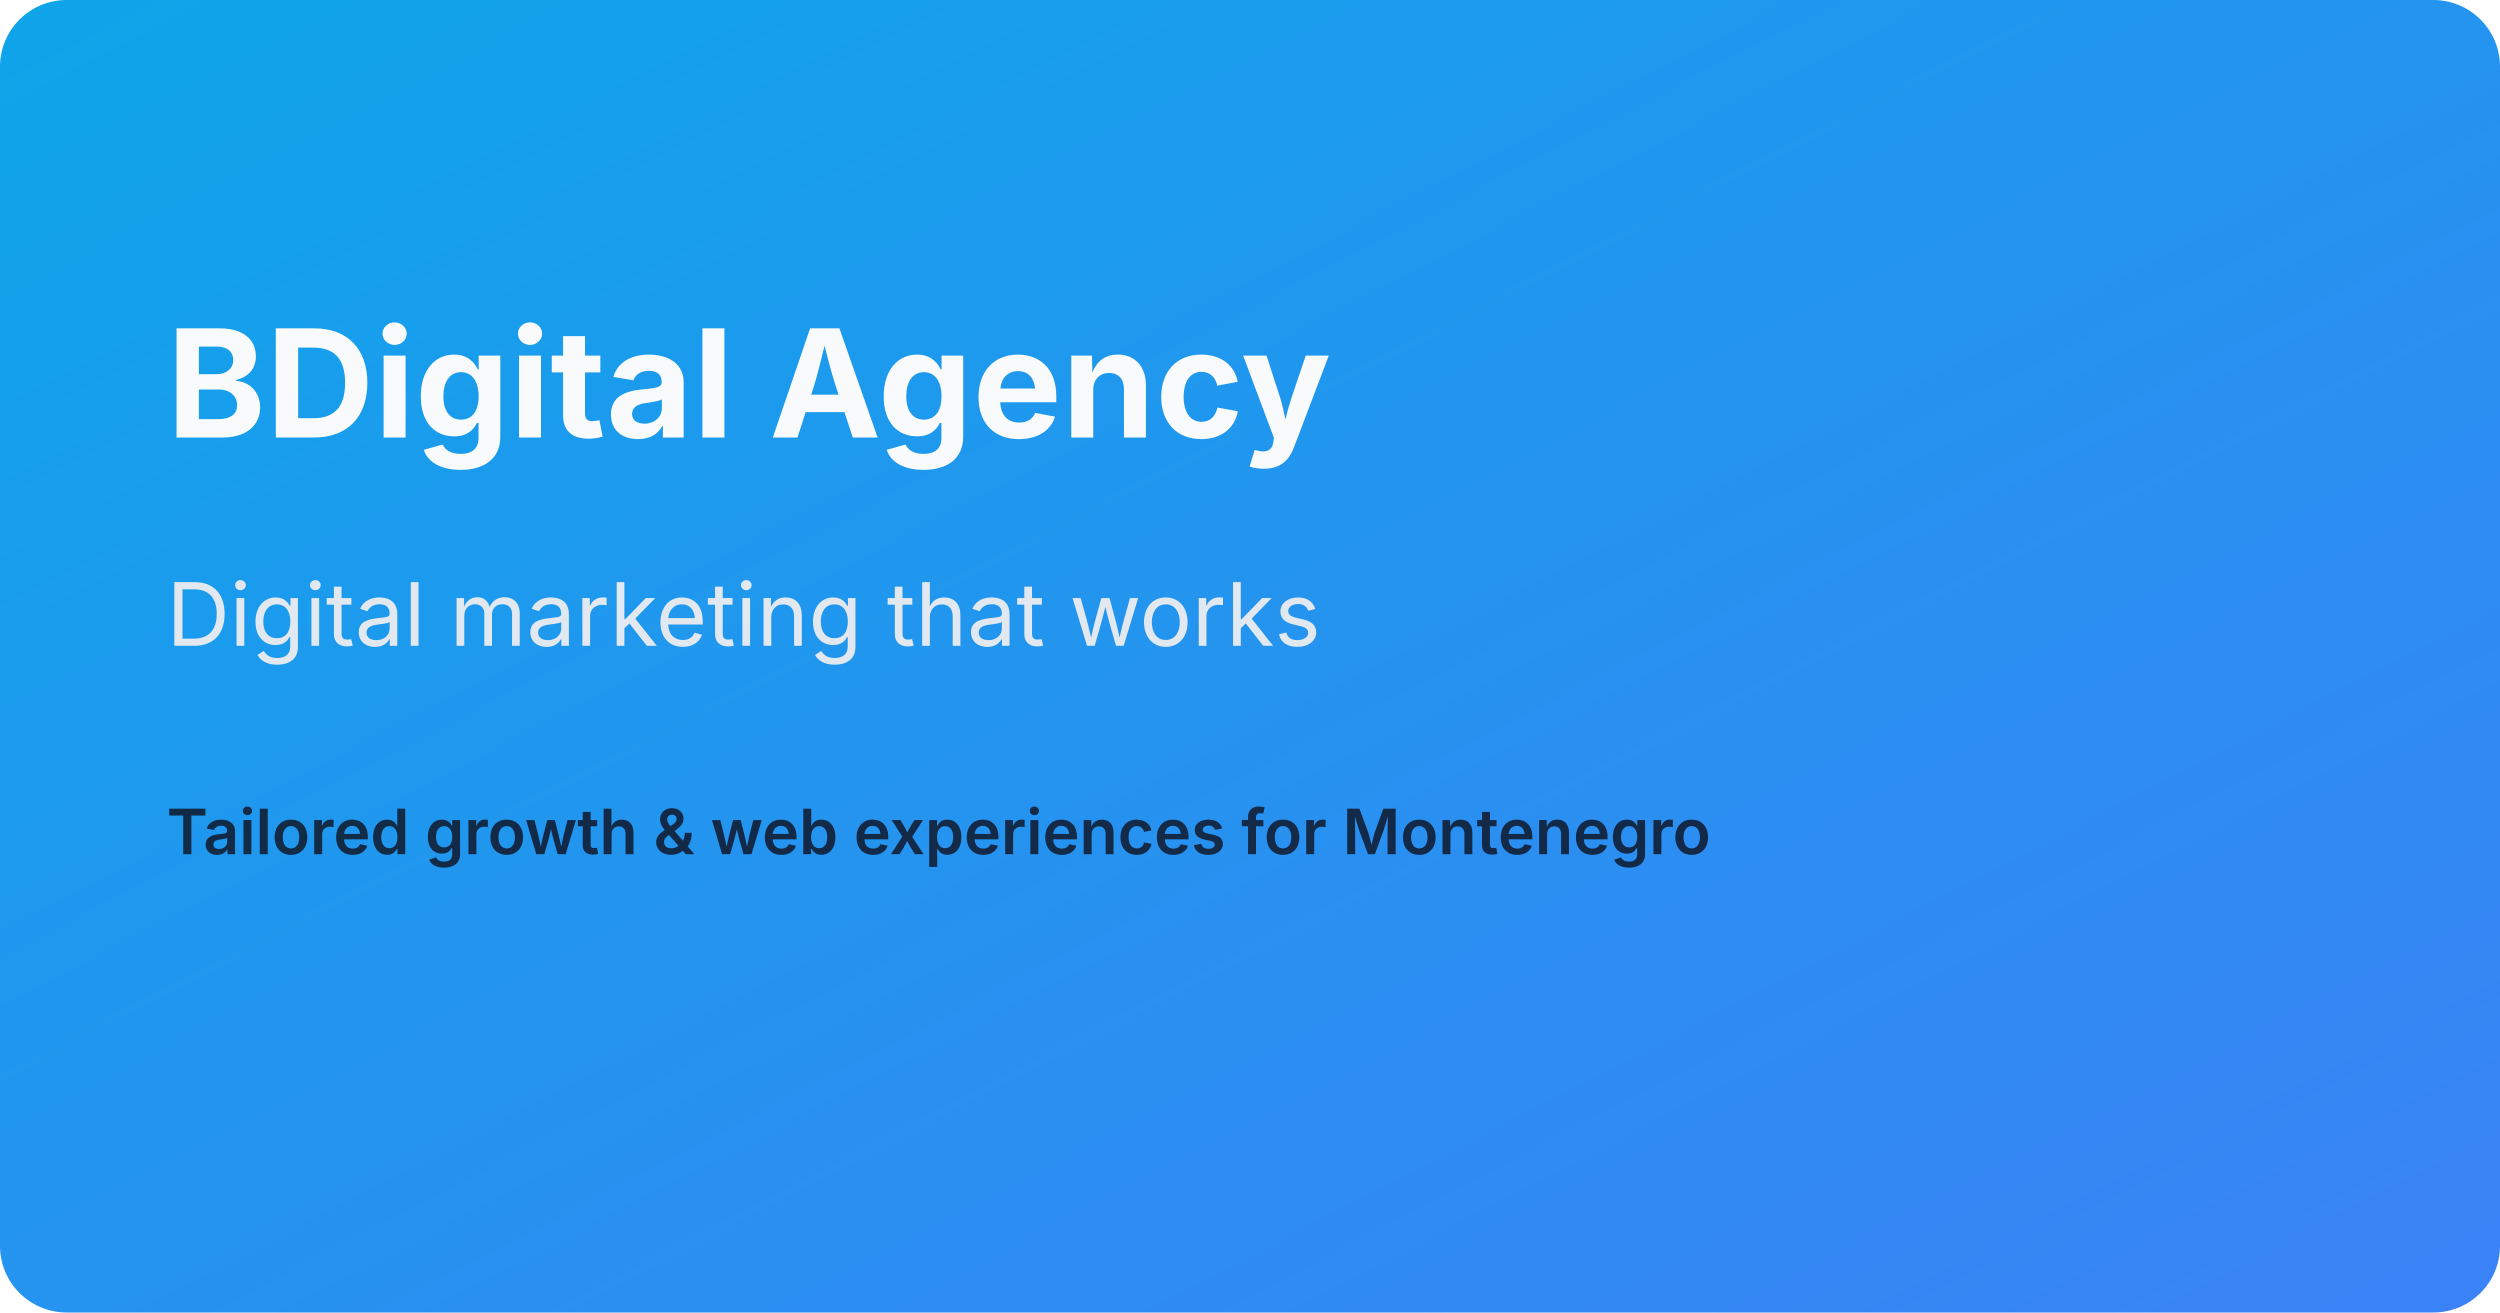
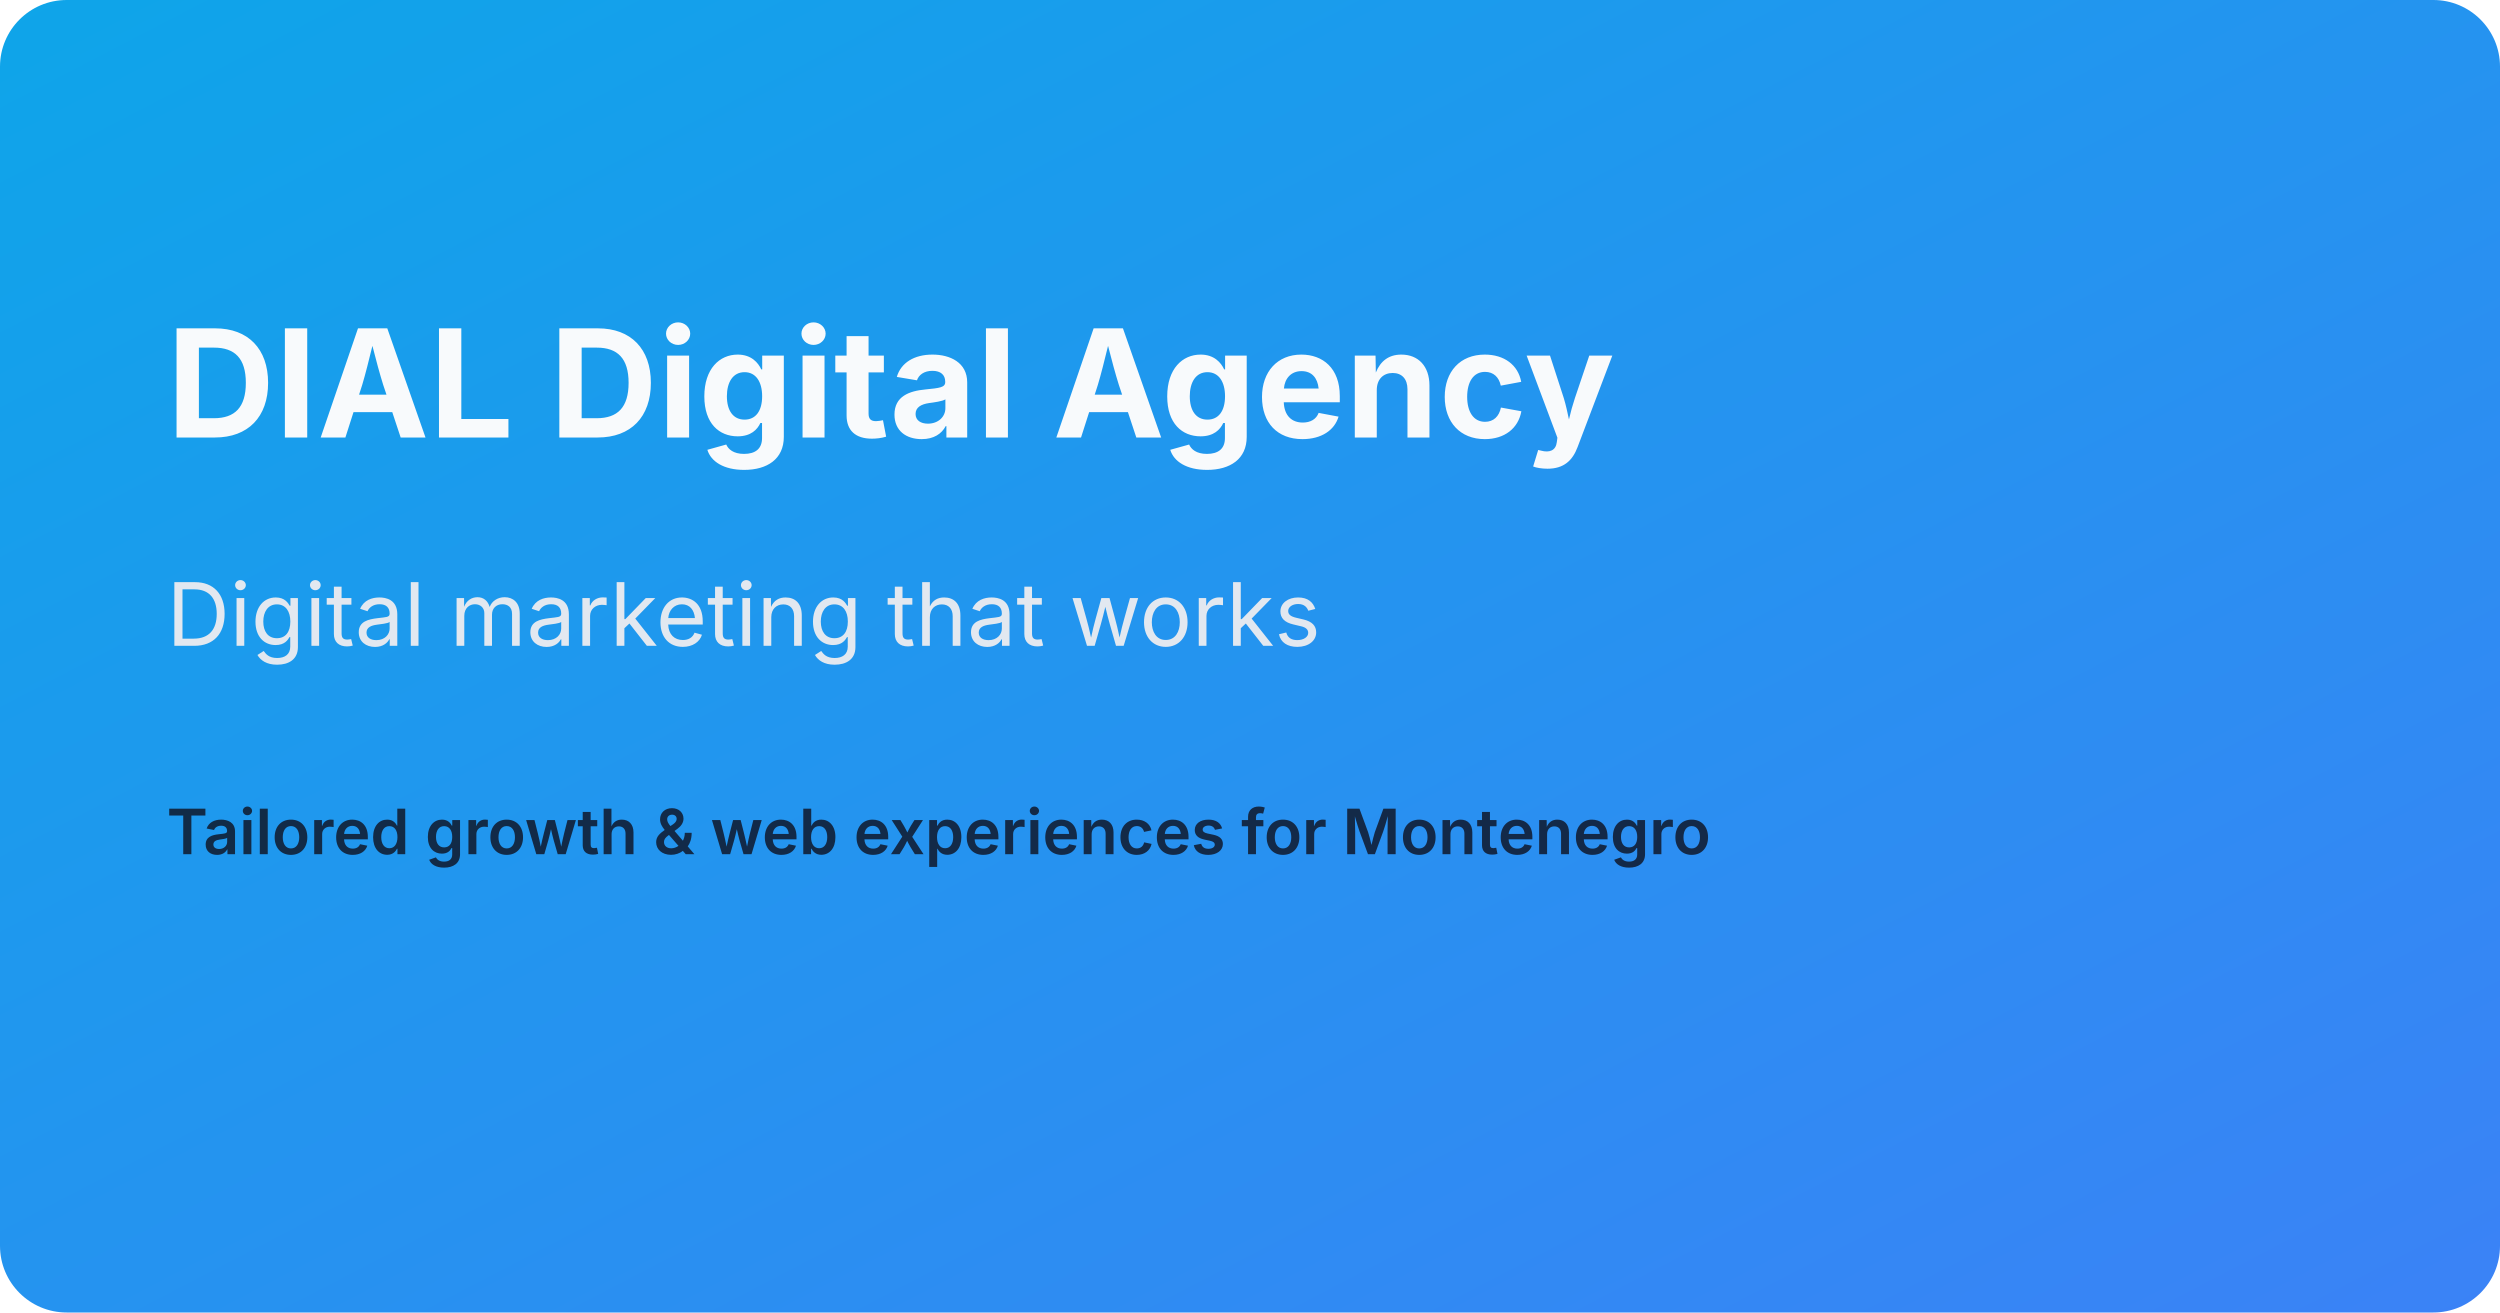
<svg xmlns="http://www.w3.org/2000/svg" viewBox="0 0 1200 630">
  <defs>
    <linearGradient id="bg" x1="0" y1="0" x2="1" y2="1">
      <stop offset="0" stop-color="#0ea5e9" />
      <stop offset="1" stop-color="#3b82f6" />
    </linearGradient>
  </defs>
  <rect width="1200" height="630" fill="url(#bg)" rx="32" />
  <text x="80" y="210" fill="#f8fafc" font-family="'Inter', 'Segoe UI', sans-serif" font-size="72" font-weight="700">
-     BDigital Agency
+     DIAL Digital Agency
  </text>
  <text x="80" y="310" fill="#e2e8f0" font-family="'Inter', 'Segoe UI', sans-serif" font-size="42">
    Digital marketing that works
  </text>
  <text x="80" y="410" fill="#0f172a" font-family="'Inter', 'Segoe UI', sans-serif" font-size="30" font-weight="600" opacity="0.85">
    Tailored growth &amp; web experiences for Montenegro
  </text>
</svg>
